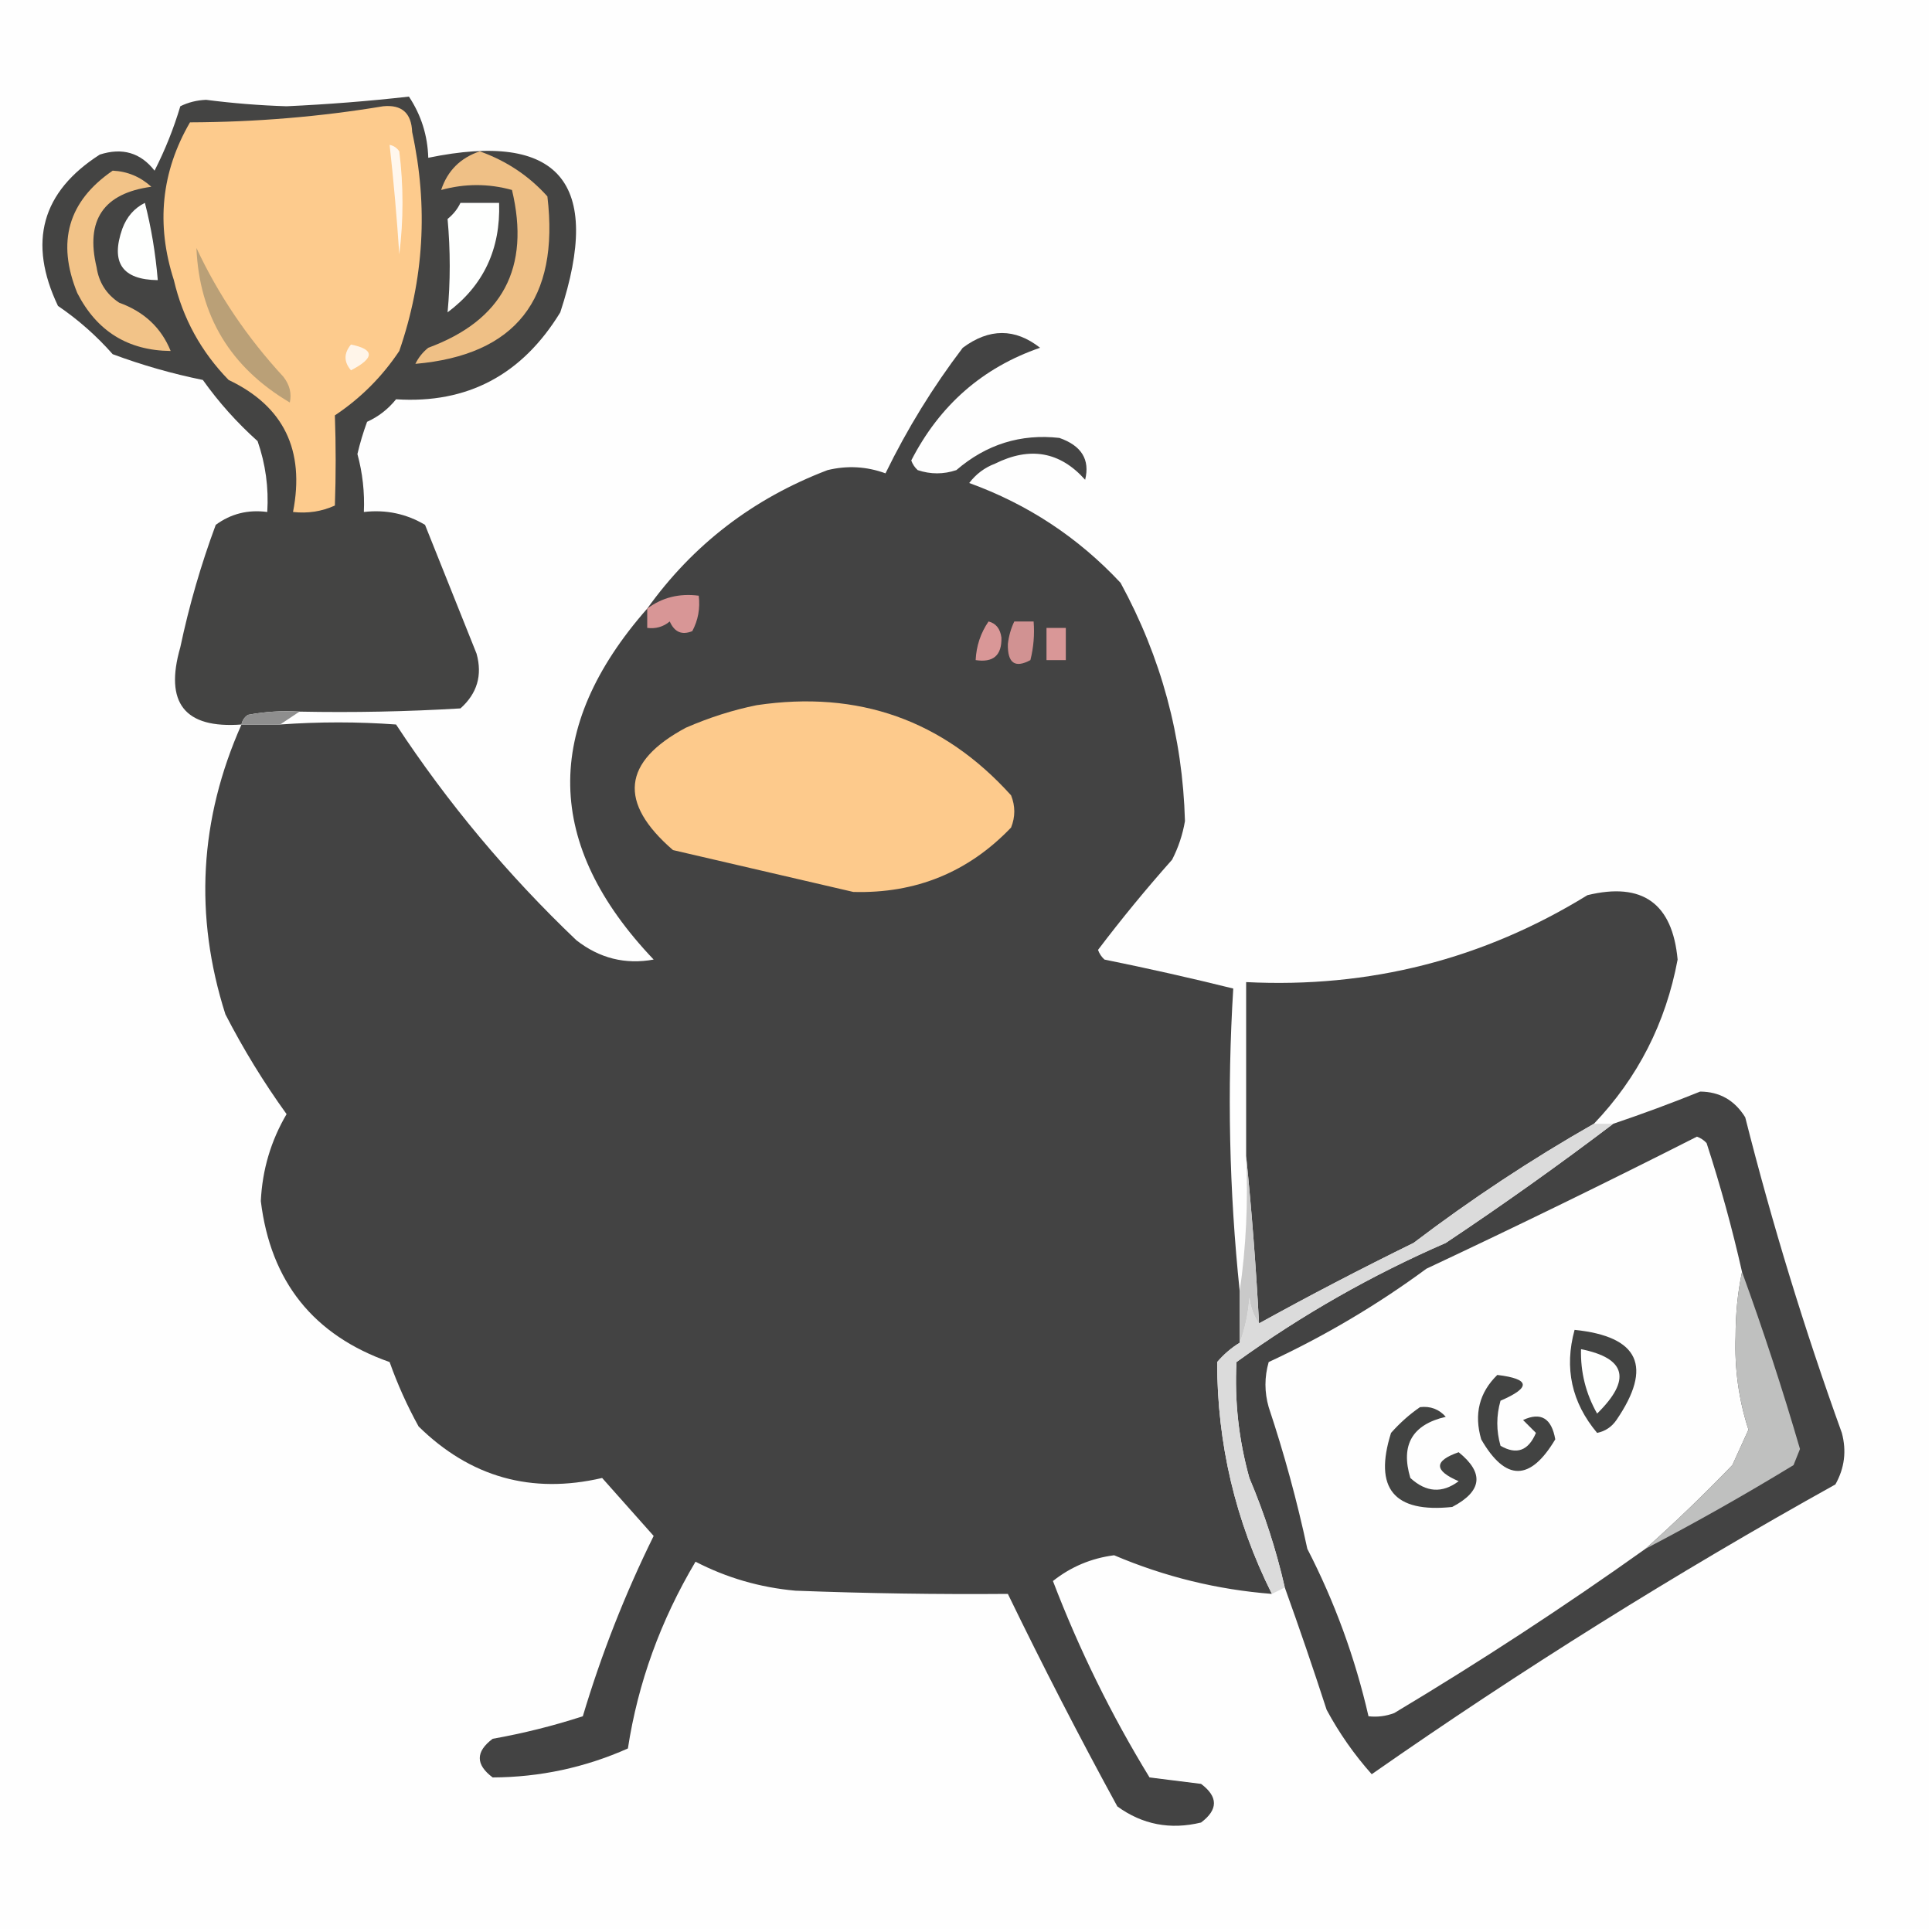
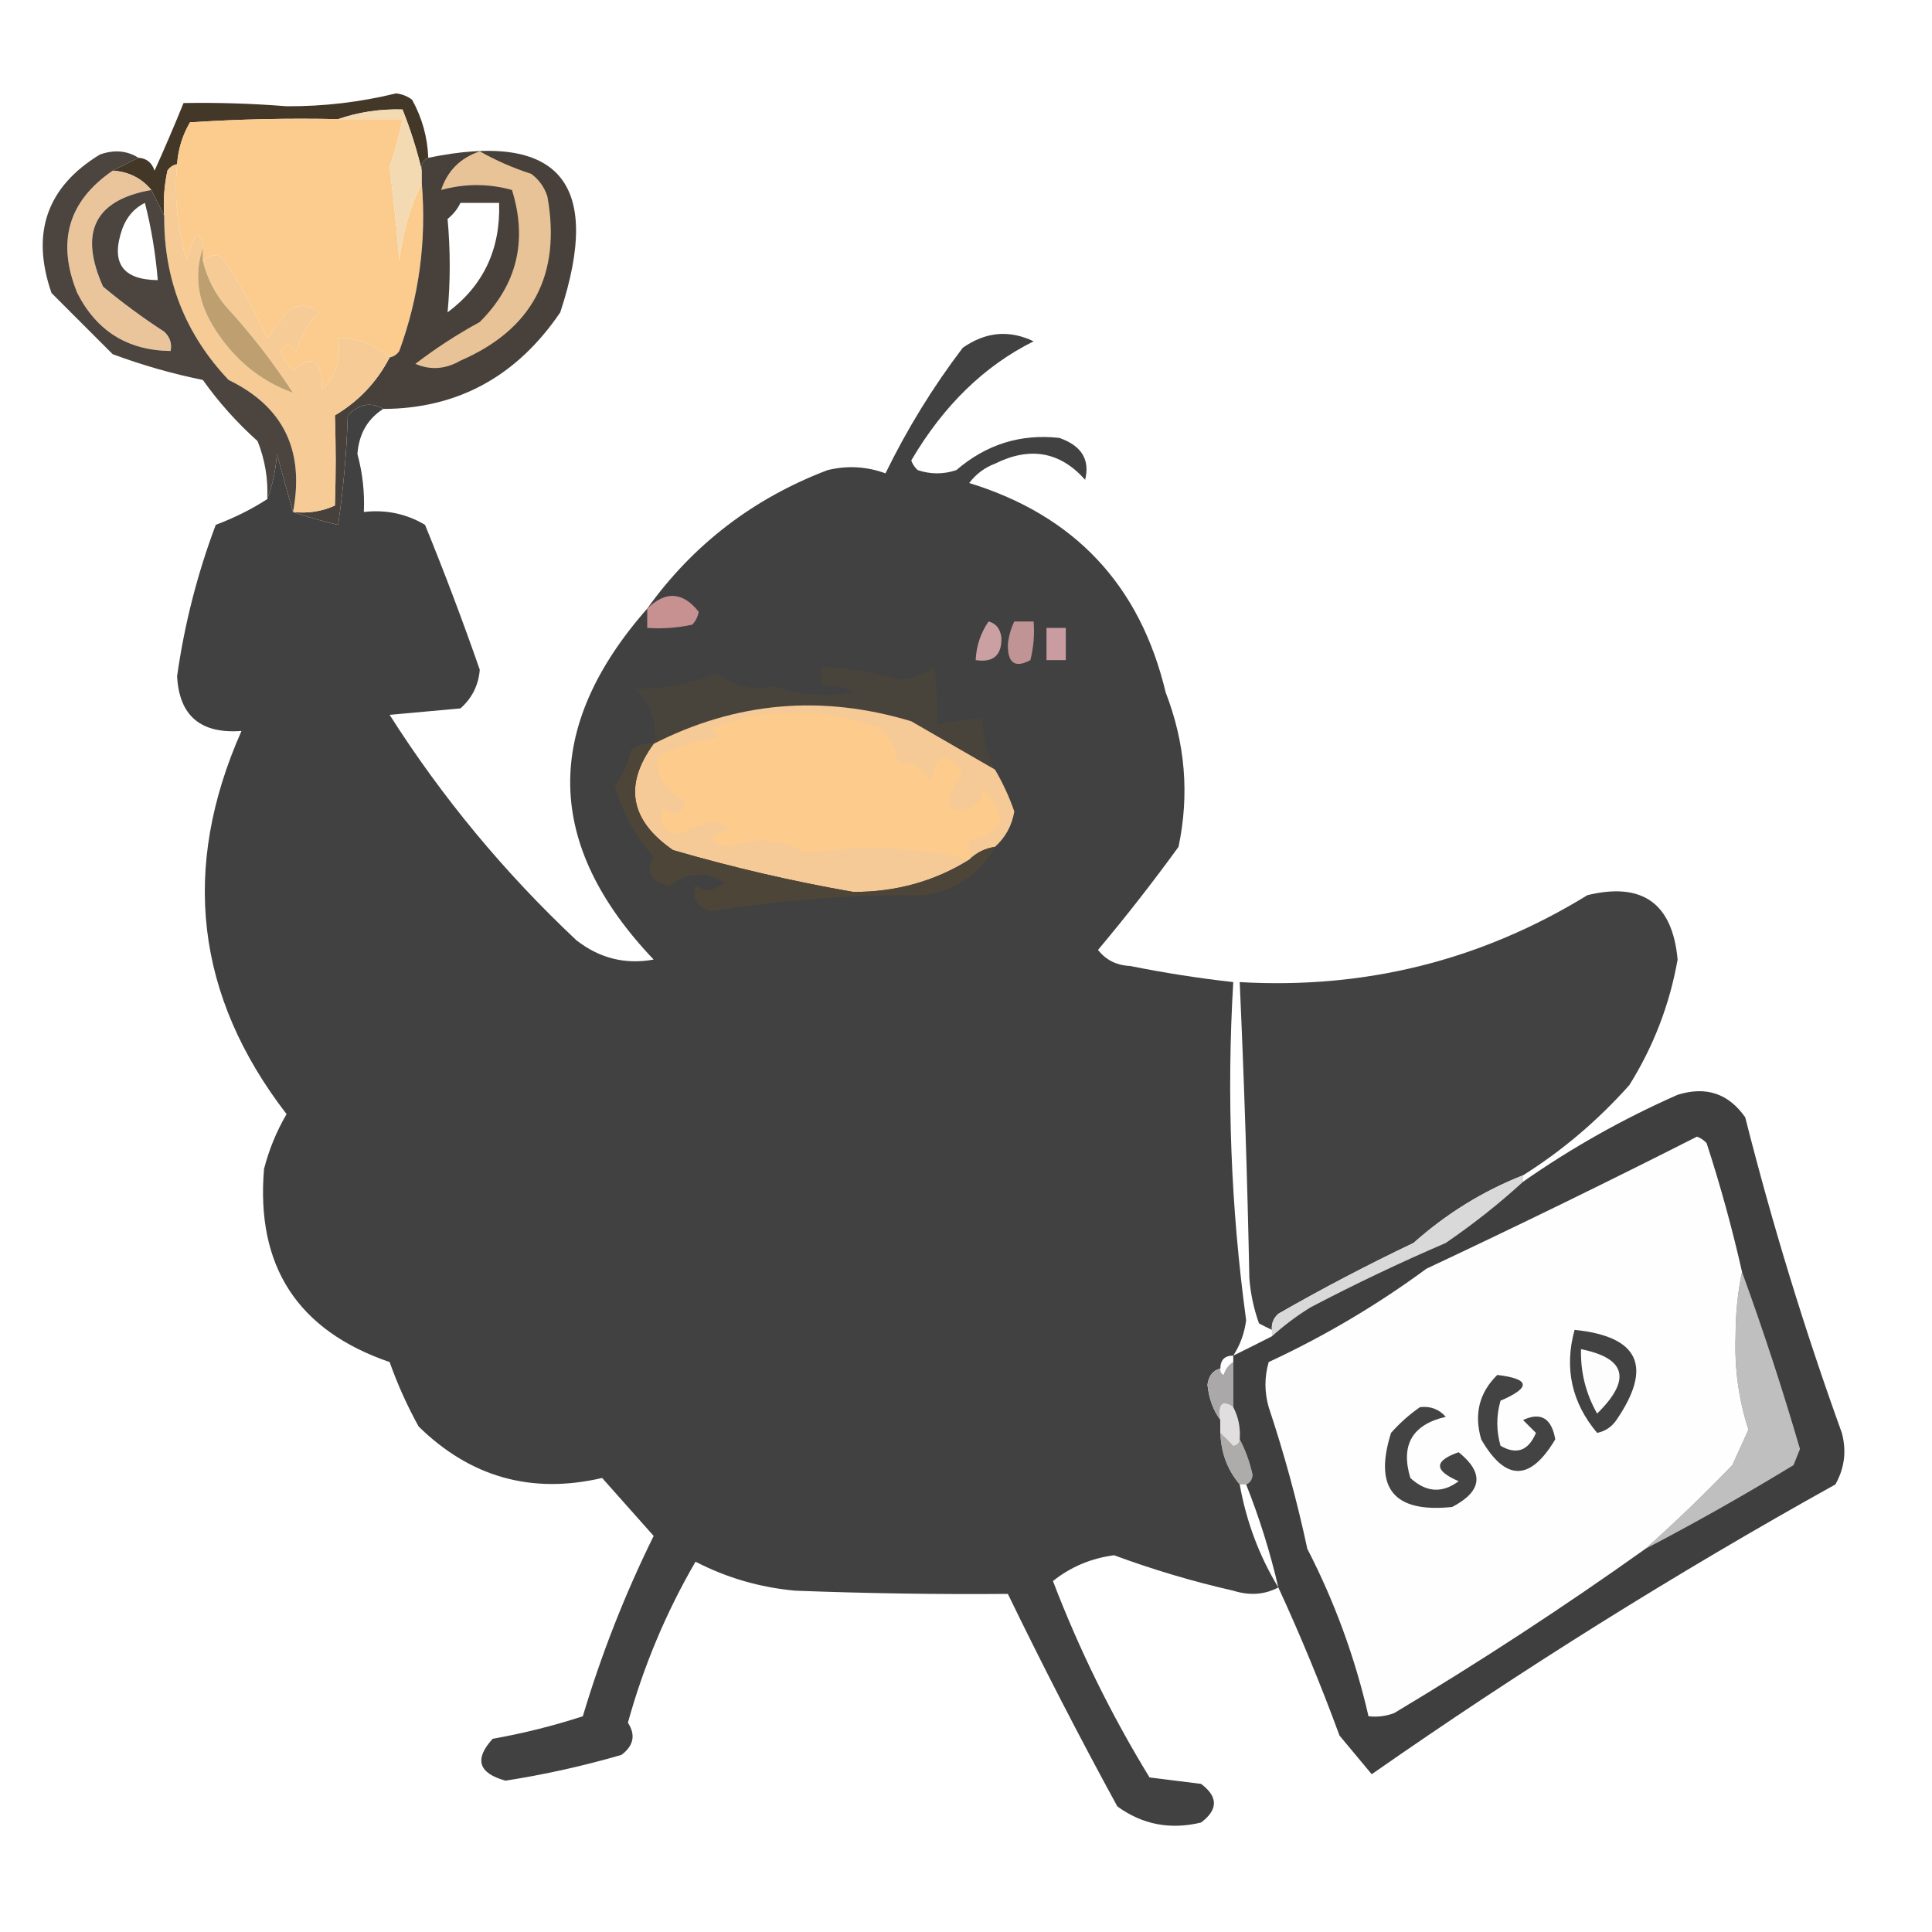
<svg xmlns="http://www.w3.org/2000/svg" version="1.1" width="300px" height="300px" style="shape-rendering:geometricPrecision; text-rendering:geometricPrecision; image-rendering:optimizeQuality; fill-rule:evenodd; clip-rule:evenodd">
  <g>
-     <path style="opacity:1" fill="#fefefe" d="M -0.5,-0.5 C 99.5,-0.5 199.5,-0.5 299.5,-0.5C 299.5,99.5 299.5,199.5 299.5,299.5C 199.5,299.5 99.5,299.5 -0.5,299.5C -0.5,199.5 -0.5,99.5 -0.5,-0.5 Z" />
+     <path style="opacity:1" fill="#433728" d="M 66.5,24.5 C 65.662,24.842 65.328,25.508 65.5,26.5C 64.767,23.355 63.767,20.188 62.5,17C 58.999,16.904 55.666,17.404 52.5,18.5C 44.826,18.334 37.159,18.5 29.5,19C 28.331,21.006 27.665,23.173 27.5,25.5C 26.883,25.611 26.383,25.944 26,26.5C 25.503,28.81 25.337,31.143 25.5,33.5C 24.833,32.167 24.167,30.833 23.5,29.5C 21.97,27.654 19.97,26.654 17.5,26.5C 18.833,25.833 20.167,25.167 21.5,24.5C 22.75,24.577 23.583,25.244 24,26.5C 25.577,23.009 27.077,19.509 28.5,16C 33.817,15.906 39.151,16.073 44.5,16.5C 50.252,16.532 55.918,15.866 61.5,14.5C 62.442,14.608 63.275,14.941 64,15.5C 65.549,18.312 66.382,21.312 66.5,24.5 Z" />
  </g>
  <g>
-     <path style="opacity:1" fill="#444443" d="M 46.5,110.5 C 43.813,110.336 41.146,110.503 38.5,111C 37.944,111.383 37.611,111.883 37.5,112.5C 28.672,113.161 25.505,109.161 28,100.5C 29.368,94.026 31.202,87.692 33.5,81.5C 35.851,79.771 38.518,79.104 41.5,79.5C 41.737,75.727 41.237,72.06 40,68.5C 36.796,65.631 33.963,62.465 31.5,59C 26.738,58.033 22.071,56.699 17.5,55C 14.963,52.128 12.13,49.628 9,47.5C 4.3,37.616 6.467,29.783 15.5,24C 18.999,22.88 21.833,23.713 24,26.5C 25.637,23.284 26.97,19.95 28,16.5C 29.231,15.892 30.564,15.559 32,15.5C 36.148,16.036 40.315,16.369 44.5,16.5C 50.9,16.207 57.234,15.707 63.5,15C 65.403,17.877 66.403,21.044 66.5,24.5C 86.8,20.321 93.634,28.321 87,48.5C 81.062,58.216 72.562,62.716 61.5,62C 60.271,63.529 58.771,64.696 57,65.5C 56.399,67.137 55.899,68.803 55.5,70.5C 56.302,73.449 56.636,76.449 56.5,79.5C 59.93,79.106 63.096,79.773 66,81.5C 68.667,88.167 71.333,94.833 74,101.5C 74.93,104.85 74.097,107.683 71.5,110C 63.173,110.5 54.84,110.666 46.5,110.5 Z" />
+     <path style="opacity:1" fill="#fccb8e" d="M 52.5,18.5 C 55.833,18.5 59.167,18.5 62.5,18.5C 62.002,21.01 61.336,23.51 60.5,26C 61.12,30.82 61.62,35.653 62,40.5C 62.517,36.063 63.683,32.063 65.5,28.5C 66.234,37.443 65.067,46.109 62,54.5C 61.617,55.056 61.117,55.389 60.5,55.5C 58.312,53.493 55.645,52.493 52.5,52.5C 52.998,55.681 52.165,58.347 50,60.5C 50.069,55.92 48.569,54.92 45.5,57.5C 44.585,56.672 43.919,55.672 43.5,54.5C 44.274,53.289 45.107,53.289 46,54.5C 46.703,52.22 47.869,50.22 49.5,48.5C 47.833,47.167 46.167,47.167 44.5,48.5C 43.5,49.833 42.5,51.167 41.5,52.5C 39.8,48.773 37.8,45.106 35.5,41.5C 34.472,39.42 33.139,39.086 31.5,40.5C 31.5,39.833 31.5,39.167 31.5,38.5C 31.631,37.624 31.297,36.957 30.5,36.5C 29.719,37.729 29.219,39.062 29,40.5C 27.534,35.47 27.034,30.47 27.5,25.5C 27.665,23.173 28.331,21.006 29.5,19C 37.159,18.5 44.826,18.334 52.5,18.5 Z" />
  </g>
  <g>
-     <path style="opacity:1" fill="#fdcb8d" d="M 59.5,16.5 C 62.388,16.22 63.888,17.553 64,20.5C 66.507,32.047 65.84,43.38 62,54.5C 59.333,58.5 56,61.833 52,64.5C 52.164,69.155 52.164,73.821 52,78.5C 49.959,79.423 47.792,79.756 45.5,79.5C 47.376,69.892 44.043,63.059 35.5,59C 31.222,54.609 28.389,49.443 27,43.5C 24.206,34.844 25.039,26.677 29.5,19C 39.722,18.96 49.722,18.127 59.5,16.5 Z" />
+     <path style="opacity:1" fill="#f3dab2" d="M 65.5,26.5 C 65.5,27.167 65.5,27.833 65.5,28.5C 63.683,32.063 62.517,36.063 62,40.5C 61.62,35.653 61.12,30.82 60.5,26C 61.336,23.51 62.002,21.01 62.5,18.5C 59.167,18.5 55.833,18.5 52.5,18.5C 55.666,17.404 58.999,16.904 62.5,17C 63.767,20.188 64.767,23.355 65.5,26.5 Z" />
  </g>
  <g>
-     <path style="opacity:1" fill="#efc086" d="M 74.5,23.5 C 78.648,24.982 82.148,27.315 85,30.5C 86.896,46.476 80.063,55.143 64.5,56.5C 64.977,55.522 65.643,54.689 66.5,54C 78.047,49.742 82.381,41.575 79.5,29.5C 75.866,28.489 72.199,28.489 68.5,29.5C 69.487,26.513 71.487,24.513 74.5,23.5 Z" />
+     <path style="opacity:0.992" fill="#474039" d="M 59.5,63.5 C 57.623,62.375 55.79,62.709 54,64.5C 53.83,70.196 53.33,75.862 52.5,81.5C 50.018,80.933 47.684,80.266 45.5,79.5C 47.792,79.756 49.959,79.423 52,78.5C 52.164,73.821 52.164,69.155 52,64.5C 55.714,62.287 58.547,59.287 60.5,55.5C 61.117,55.389 61.617,55.056 62,54.5C 65.067,46.109 66.234,37.443 65.5,28.5C 65.5,27.833 65.5,27.167 65.5,26.5C 65.328,25.508 65.662,24.842 66.5,24.5C 86.8,20.321 93.634,28.321 87,48.5C 80.237,58.456 71.07,63.456 59.5,63.5 Z M 71.5,31.5 C 73.5,31.5 75.5,31.5 77.5,31.5C 77.745,38.671 75.079,44.337 69.5,48.5C 69.945,43.72 69.945,38.887 69.5,34C 70.38,33.292 71.047,32.458 71.5,31.5 Z" />
  </g>
  <g>
-     <path style="opacity:1" fill="#f2c388" d="M 17.5,26.5 C 19.783,26.608 21.783,27.441 23.5,29C 16.076,30.009 13.243,34.175 15,41.5C 15.346,43.848 16.512,45.681 18.5,47C 22.381,48.401 25.047,50.901 26.5,54.5C 19.869,54.433 15.036,51.433 12,45.5C 8.763,37.56 10.596,31.227 17.5,26.5 Z" />
+     <path style="opacity:1" fill="#e9c398" d="M 74.5,23.5 C 77.024,24.927 79.69,26.094 82.5,27C 83.701,27.902 84.535,29.069 85,30.5C 87.177,42.65 82.677,51.15 71.5,56C 69.17,57.345 66.837,57.512 64.5,56.5C 67.626,54.098 70.96,51.931 74.5,50C 80.28,44.222 81.947,37.389 79.5,29.5C 75.866,28.489 72.199,28.489 68.5,29.5C 69.487,26.513 71.487,24.513 74.5,23.5 Z" />
  </g>
  <g>
-     <path style="opacity:1" fill="#fff7ed" d="M 60.5,22.5 C 61.117,22.611 61.617,22.944 62,23.5C 62.667,28.833 62.667,34.167 62,39.5C 61.627,33.811 61.127,28.145 60.5,22.5 Z" />
+     <path style="opacity:1" fill="#eac59b" d="M 17.5,26.5 C 19.97,26.654 21.97,27.654 23.5,29.5C 14.723,31.051 12.223,36.051 16,44.5C 19.026,47.026 22.193,49.36 25.5,51.5C 26.386,52.325 26.719,53.325 26.5,54.5C 19.848,54.424 15.015,51.424 12,45.5C 8.763,37.56 10.596,31.227 17.5,26.5 Z" />
  </g>
  <g>
-     <path style="opacity:1" fill="#fefffe" d="M 22.5,31.5 C 23.482,35.316 24.149,39.316 24.5,43.5C 18.977,43.438 17.144,40.771 19,35.5C 19.69,33.65 20.856,32.316 22.5,31.5 Z" />
+     <path style="opacity:1" fill="#f6cb95" d="M 27.5,25.5 C 27.034,30.47 27.534,35.47 29,40.5C 29.219,39.062 29.719,37.729 30.5,36.5C 31.297,36.957 31.631,37.624 31.5,38.5C 30.147,42.556 30.647,46.556 33,50.5C 36.078,55.602 40.245,59.102 45.5,61C 42.382,56.214 38.882,51.714 35,47.5C 33.295,45.423 32.128,43.09 31.5,40.5C 33.139,39.086 34.472,39.42 35.5,41.5C 37.8,45.106 39.8,48.773 41.5,52.5C 42.5,51.167 43.5,49.833 44.5,48.5C 46.167,47.167 47.833,47.167 49.5,48.5C 47.869,50.22 46.703,52.22 46,54.5C 45.107,53.289 44.274,53.289 43.5,54.5C 43.919,55.672 44.585,56.672 45.5,57.5C 48.569,54.92 50.069,55.92 50,60.5C 52.165,58.347 52.998,55.681 52.5,52.5C 55.645,52.493 58.312,53.493 60.5,55.5C 58.547,59.287 55.714,62.287 52,64.5C 52.164,69.155 52.164,73.821 52,78.5C 49.959,79.423 47.792,79.756 45.5,79.5C 47.326,69.945 43.993,63.112 35.5,59C 28.757,51.881 25.424,43.381 25.5,33.5C 25.337,31.143 25.503,28.81 26,26.5C 26.383,25.944 26.883,25.611 27.5,25.5 Z" />
  </g>
  <g>
-     <path style="opacity:1" fill="#fefffe" d="M 71.5,31.5 C 73.5,31.5 75.5,31.5 77.5,31.5C 77.745,38.671 75.079,44.337 69.5,48.5C 69.945,43.72 69.945,38.887 69.5,34C 70.38,33.292 71.047,32.458 71.5,31.5 Z" />
+     <path style="opacity:1" fill="#be9f6f" d="M 31.5,38.5 C 31.5,39.167 31.5,39.833 31.5,40.5C 32.128,43.09 33.295,45.423 35,47.5C 38.882,51.714 42.382,56.214 45.5,61C 40.245,59.102 36.078,55.602 33,50.5C 30.647,46.556 30.147,42.556 31.5,38.5 Z" />
  </g>
  <g>
-     <path style="opacity:1" fill="#baa077" d="M 30.5,38.5 C 33.892,45.759 38.392,52.426 44,58.5C 44.982,59.759 45.315,61.092 45,62.5C 35.782,57.051 30.949,49.051 30.5,38.5 Z" />
+     <path style="opacity:0.973" fill="#47403a" d="M 21.5,24.5 C 20.167,25.167 18.833,25.833 17.5,26.5C 10.596,31.227 8.763,37.56 12,45.5C 15.015,51.424 19.848,54.424 26.5,54.5C 26.719,53.325 26.386,52.325 25.5,51.5C 22.193,49.36 19.026,47.026 16,44.5C 12.223,36.051 14.723,31.051 23.5,29.5C 24.167,30.833 24.833,32.167 25.5,33.5C 25.424,43.381 28.757,51.881 35.5,59C 43.993,63.112 47.326,69.945 45.5,79.5C 44.675,76.628 43.841,73.628 43,70.5C 42.814,73.036 42.314,75.369 41.5,77.5C 41.649,74.393 41.149,71.393 40,68.5C 36.796,65.631 33.963,62.465 31.5,59C 26.738,58.033 22.071,56.699 17.5,55C 14.279,51.779 11.113,48.613 8,45.5C 4.767,36.194 7.267,29.027 15.5,24C 17.712,23.211 19.712,23.378 21.5,24.5 Z M 22.5,31.5 C 23.482,35.316 24.149,39.316 24.5,43.5C 18.977,43.438 17.144,40.771 19,35.5C 19.69,33.65 20.856,32.316 22.5,31.5 Z" />
  </g>
  <g>
-     <path style="opacity:1" fill="#434343" d="M 192.5,200.5 C 192.5,203.167 192.5,205.833 192.5,208.5C 191.206,209.29 190.039,210.29 189,211.5C 189.002,224.173 191.835,236.173 197.5,247.5C 189.013,246.838 180.846,244.838 173,241.5C 169.446,241.961 166.28,243.294 163.5,245.5C 167.572,256.144 172.572,266.31 178.5,276C 181.167,276.333 183.833,276.667 186.5,277C 189.167,279 189.167,281 186.5,283C 181.725,284.159 177.392,283.326 173.5,280.5C 167.578,269.657 161.911,258.657 156.5,247.5C 145.615,247.59 134.615,247.424 123.5,247C 118.012,246.504 112.845,245.004 108,242.5C 102.561,251.665 99.061,261.332 97.5,271.5C 90.831,274.467 83.831,275.967 76.5,276C 73.833,274 73.833,272 76.5,270C 81.264,269.152 85.931,267.985 90.5,266.5C 93.38,256.862 97.046,247.528 101.5,238.5C 98.833,235.5 96.167,232.5 93.5,229.5C 82.53,232.049 73.03,229.383 65,221.5C 63.223,218.28 61.723,214.947 60.5,211.5C 48.687,207.347 42.02,199.014 40.5,186.5C 40.731,181.644 42.064,177.144 44.5,173C 40.964,168.1 37.797,162.934 35,157.5C 30.124,142.207 30.957,127.207 37.5,112.5C 39.5,112.5 41.5,112.5 43.5,112.5C 49.556,112.066 55.556,112.066 61.5,112.5C 69.516,124.69 78.849,135.856 89.5,146C 93.091,148.805 97.091,149.805 101.5,149C 84.558,131.198 84.225,113.031 100.5,94.5C 107.607,84.575 116.94,77.408 128.5,73C 131.562,72.258 134.562,72.425 137.5,73.5C 140.873,66.582 144.873,60.082 149.5,54C 153.614,50.949 157.614,50.949 161.5,54C 152.576,57.08 145.91,62.914 141.5,71.5C 141.709,72.086 142.043,72.586 142.5,73C 144.5,73.667 146.5,73.667 148.5,73C 153.159,68.995 158.493,67.328 164.5,68C 167.939,69.202 169.273,71.369 168.5,74.5C 164.612,70.128 159.946,69.295 154.5,72C 152.884,72.615 151.551,73.615 150.5,75C 159.585,78.291 167.419,83.458 174,90.5C 180.31,102.075 183.643,114.409 184,127.5C 183.64,129.608 182.973,131.608 182,133.5C 177.978,138.021 174.144,142.688 170.5,147.5C 170.709,148.086 171.043,148.586 171.5,149C 178.224,150.363 184.891,151.863 191.5,153.5C 190.531,169.18 190.864,184.847 192.5,200.5 Z" />
+     <path style="opacity:1" fill="#414141" d="M 191.5,210.5 C 190.167,210.5 189.5,211.167 189.5,212.5C 188.351,212.791 187.684,213.624 187.5,215C 187.701,217.111 188.367,218.945 189.5,220.5C 189.5,221.167 189.5,221.833 189.5,222.5C 189.597,225.594 190.597,228.26 192.5,230.5C 193.536,236.285 195.536,241.618 198.5,246.5C 196.372,247.629 194.039,247.796 191.5,247C 185.206,245.568 179.039,243.735 173,241.5C 169.446,241.961 166.28,243.294 163.5,245.5C 167.572,256.144 172.572,266.31 178.5,276C 181.167,276.333 183.833,276.667 186.5,277C 189.167,279 189.167,281 186.5,283C 181.725,284.159 177.392,283.326 173.5,280.5C 167.578,269.657 161.911,258.657 156.5,247.5C 145.615,247.59 134.615,247.424 123.5,247C 118.012,246.504 112.845,245.004 108,242.5C 103.433,250.363 99.933,258.696 97.5,267.5C 98.734,269.398 98.401,271.065 96.5,272.5C 90.594,274.215 84.594,275.548 78.5,276.5C 74.278,275.339 73.612,273.172 76.5,270C 81.264,269.152 85.931,267.985 90.5,266.5C 93.38,256.862 97.046,247.528 101.5,238.5C 98.833,235.5 96.167,232.5 93.5,229.5C 82.53,232.049 73.03,229.383 65,221.5C 63.223,218.28 61.723,214.947 60.5,211.5C 46.217,206.609 39.717,196.609 41,181.5C 41.785,178.471 42.952,175.638 44.5,173C 30.365,154.663 28.032,134.829 37.5,113.5C 31.156,113.979 27.822,111.145 27.5,105C 28.638,96.947 30.638,89.114 33.5,81.5C 36.441,80.387 39.108,79.054 41.5,77.5C 42.314,75.369 42.814,73.036 43,70.5C 43.841,73.628 44.675,76.628 45.5,79.5C 47.684,80.266 50.018,80.933 52.5,81.5C 53.33,75.862 53.83,70.196 54,64.5C 55.79,62.709 57.623,62.375 59.5,63.5C 57.068,65.058 55.734,67.391 55.5,70.5C 56.302,73.449 56.636,76.449 56.5,79.5C 59.93,79.106 63.096,79.773 66,81.5C 69.034,88.936 71.867,96.436 74.5,104C 74.297,106.406 73.297,108.406 71.5,110C 67.833,110.333 64.167,110.667 60.5,111C 68.658,123.833 78.325,135.5 89.5,146C 93.091,148.805 97.091,149.805 101.5,149C 84.558,131.198 84.225,113.031 100.5,94.5C 107.607,84.575 116.94,77.408 128.5,73C 131.562,72.258 134.562,72.425 137.5,73.5C 140.873,66.582 144.873,60.082 149.5,54C 153.053,51.517 156.719,51.184 160.5,53C 152.842,56.807 146.508,62.974 141.5,71.5C 141.709,72.086 142.043,72.586 142.5,73C 144.5,73.667 146.5,73.667 148.5,73C 153.159,68.995 158.493,67.328 164.5,68C 167.939,69.202 169.273,71.369 168.5,74.5C 164.612,70.128 159.946,69.295 154.5,72C 152.884,72.615 151.551,73.615 150.5,75C 166.866,80.032 177.033,90.866 181,107.5C 184.047,115.366 184.714,123.366 183,131.5C 179.024,136.977 174.858,142.31 170.5,147.5C 171.714,149.069 173.381,149.902 175.5,150C 180.806,151.067 186.139,151.901 191.5,152.5C 190.458,170.046 191.125,187.546 193.5,205C 193.242,207.009 192.575,208.843 191.5,210.5 Z" />
  </g>
  <g>
-     <path style="opacity:1" fill="#fff5e9" d="M 54.5,53.5 C 58.193,54.247 58.193,55.58 54.5,57.5C 53.374,56.192 53.374,54.858 54.5,53.5 Z" />
+     <path style="opacity:1" fill="#48443c" d="M 154.5,119.5 C 150.222,117.023 145.888,114.523 141.5,112C 127.629,107.804 114.295,108.971 101.5,115.5C 102.125,112.03 101.125,109.196 98.5,107C 103.022,106.951 107.356,106.118 111.5,104.5C 114.123,106.654 116.956,107.321 120,106.5C 124.12,107.924 128.287,108.258 132.5,107.5C 130.955,106.548 129.288,106.215 127.5,106.5C 127.5,105.5 127.5,104.5 127.5,103.5C 131.635,103.679 135.635,104.345 139.5,105.5C 141.641,105.387 143.475,104.72 145,103.5C 145.498,106.482 145.665,109.482 145.5,112.5C 147.806,112.007 150.139,111.674 152.5,111.5C 152.56,114.341 153.226,117.007 154.5,119.5 Z" />
  </g>
  <g>
-     <path style="opacity:1" fill="#d89696" d="M 100.5,94.5 C 102.82,92.774 105.487,92.107 108.5,92.5C 108.739,94.467 108.406,96.3 107.5,98C 105.892,98.658 104.725,98.158 104,96.5C 102.989,97.337 101.822,97.67 100.5,97.5C 100.5,96.5 100.5,95.5 100.5,94.5 Z" />
+     <path style="opacity:1" fill="#c99ca2" d="M 162.5,97.5 C 163.5,97.5 164.5,97.5 165.5,97.5C 165.5,99.167 165.5,100.833 165.5,102.5C 164.5,102.5 163.5,102.5 162.5,102.5C 162.5,100.833 162.5,99.167 162.5,97.5 Z" />
  </g>
  <g>
-     <path style="opacity:1" fill="#d99797" d="M 153.5,96.5 C 154.649,96.791 155.316,97.624 155.5,99C 155.576,101.756 154.243,102.923 151.5,102.5C 151.604,100.297 152.27,98.297 153.5,96.5 Z" />
+     <path style="opacity:1" fill="#cba0a2" d="M 153.5,96.5 C 154.649,96.791 155.316,97.624 155.5,99C 155.576,101.756 154.243,102.923 151.5,102.5C 151.604,100.297 152.27,98.297 153.5,96.5 Z" />
  </g>
  <g>
-     <path style="opacity:1" fill="#d19292" d="M 157.5,96.5 C 158.5,96.5 159.5,96.5 160.5,96.5C 160.662,98.527 160.495,100.527 160,102.5C 157.605,103.798 156.438,102.965 156.5,100C 156.648,98.744 156.982,97.577 157.5,96.5 Z" />
+     <path style="opacity:1" fill="#c09494" d="M 157.5,96.5 C 158.5,96.5 159.5,96.5 160.5,96.5C 160.662,98.527 160.495,100.527 160,102.5C 157.605,103.798 156.438,102.965 156.5,100C 156.648,98.744 156.982,97.577 157.5,96.5 Z" />
  </g>
  <g>
-     <path style="opacity:1" fill="#d99797" d="M 162.5,97.5 C 163.5,97.5 164.5,97.5 165.5,97.5C 165.5,99.167 165.5,100.833 165.5,102.5C 164.5,102.5 163.5,102.5 162.5,102.5C 162.5,100.833 162.5,99.167 162.5,97.5 Z" />
+     <path style="opacity:1" fill="#c79091" d="M 100.5,94.5 C 103.357,91.715 106.024,91.882 108.5,95C 108.355,95.772 108.022,96.439 107.5,97C 105.19,97.497 102.857,97.663 100.5,97.5C 100.5,96.5 100.5,95.5 100.5,94.5 Z" />
  </g>
  <g>
-     <path style="opacity:1" fill="#fdca8c" d="M 117.5,109.5 C 133.301,107.153 146.468,111.82 157,123.5C 157.667,125.167 157.667,126.833 157,128.5C 150.363,135.438 142.197,138.771 132.5,138.5C 123.194,136.341 113.861,134.174 104.5,132C 95.965,124.618 96.632,118.285 106.5,113C 110.161,111.407 113.828,110.241 117.5,109.5 Z" />
+     <path style="opacity:1" fill="#f5ca96" d="M 154.5,119.5 C 155.71,121.552 156.71,123.718 157.5,126C 157.137,128.192 156.137,130.026 154.5,131.5C 152.938,131.733 151.605,132.4 150.5,133.5C 145.098,136.858 139.098,138.524 132.5,138.5C 123.058,136.854 113.725,134.687 104.5,132C 97.825,127.396 96.825,121.896 101.5,115.5C 114.295,108.971 127.629,107.804 141.5,112C 145.888,114.523 150.222,117.023 154.5,119.5 Z" />
  </g>
  <g>
-     <path style="opacity:1" fill="#8e8e8e" d="M 46.5,110.5 C 45.5,111.167 44.5,111.833 43.5,112.5C 41.5,112.5 39.5,112.5 37.5,112.5C 37.611,111.883 37.944,111.383 38.5,111C 41.146,110.503 43.813,110.336 46.5,110.5 Z" />
+     <path style="opacity:1" fill="#fdcb8c" d="M 150.5,133.5 C 142.033,131.468 133.533,131.135 125,132.5C 121.354,130.273 117.521,129.94 113.5,131.5C 109.743,130.948 109.743,129.948 113.5,128.5C 112.667,128.167 111.833,127.833 111,127.5C 109.072,127.933 107.239,128.6 105.5,129.5C 102.918,129.253 102.085,127.92 103,125.5C 104.545,126.821 105.711,126.488 106.5,124.5C 103.44,122.981 101.94,120.648 102,117.5C 104.908,115.975 108.074,114.975 111.5,114.5C 111.291,113.914 110.957,113.414 110.5,113C 119.279,109.871 127.946,109.871 136.5,113C 138.174,114.506 139.174,116.339 139.5,118.5C 141.912,118.244 143.579,119.244 144.5,121.5C 145.289,116.947 146.956,116.447 149.5,120C 148.115,121.597 147.449,123.43 147.5,125.5C 150.794,126.053 152.46,125.053 152.5,122.5C 156.822,126.545 156.156,129.212 150.5,130.5C 150.5,131.5 150.5,132.5 150.5,133.5 Z" />
  </g>
  <g>
-     <path style="opacity:1" fill="#434343" d="M 247.5,174.5 C 237.795,180.026 228.462,186.192 219.5,193C 211.359,196.994 203.359,201.161 195.5,205.5C 195.029,196.67 194.362,188.004 193.5,179.5C 193.5,170.5 193.5,161.5 193.5,152.5C 212.662,153.46 230.329,148.96 246.5,139C 255.029,136.931 259.695,140.264 260.5,149C 258.66,158.847 254.327,167.347 247.5,174.5 Z" />
+     <path style="opacity:1" fill="#4e4539" d="M 101.5,115.5 C 96.825,121.896 97.825,127.396 104.5,132C 113.725,134.687 123.058,136.854 132.5,138.5C 139.098,138.524 145.098,136.858 150.5,133.5C 151.605,132.4 152.938,131.733 154.5,131.5C 152.06,135.77 148.393,138.27 143.5,139C 132.319,138.885 121.319,139.718 110.5,141.5C 108.276,140.919 107.443,139.586 108,137.5C 109.507,138.535 111.007,138.368 112.5,137C 109.678,135.227 106.845,135.394 104,137.5C 101.03,136.978 100.196,135.478 101.5,133C 98.654,129.871 96.654,126.205 95.5,122C 96.713,120.37 97.546,118.536 98,116.5C 99.011,115.663 100.178,115.33 101.5,115.5 Z" />
  </g>
  <g>
-     <path style="opacity:1" fill="#434343" d="M 199.5,246.5 C 198.179,240.703 196.346,235.037 194,229.5C 192.35,223.581 191.683,217.581 192,211.5C 202.166,204.167 212.999,198 224.5,193C 233.409,187.057 242.076,180.89 250.5,174.5C 255.092,172.948 259.592,171.281 264,169.5C 267.033,169.519 269.367,170.852 271,173.5C 275.195,190.086 280.195,206.419 286,222.5C 286.755,225.303 286.422,227.97 285,230.5C 260.223,244.281 236.223,259.281 213,275.5C 210.277,272.443 207.944,269.11 206,265.5C 203.924,259.106 201.758,252.773 199.5,246.5 Z" />
+     <path style="opacity:0.998" fill="#424242" d="M 236.5,182.5 C 230.264,184.958 224.597,188.458 219.5,193C 212.342,196.412 205.342,200.078 198.5,204C 197.748,204.671 197.414,205.504 197.5,206.5C 196.85,206.196 196.183,205.863 195.5,205.5C 194.686,203.234 194.186,200.9 194,198.5C 193.693,183.154 193.193,167.821 192.5,152.5C 212.017,153.621 230.017,149.121 246.5,139C 255.029,136.931 259.695,140.264 260.5,149C 259.263,155.977 256.763,162.477 253,168.5C 248.078,174.016 242.578,178.682 236.5,182.5 Z" />
+   </g>
+   <g>
+     <path style="opacity:1" fill="#d9d9d9" d="M 236.5,182.5 C 236.5,182.833 236.5,183.167 236.5,183.5C 232.821,186.868 228.821,190.035 224.5,193C 217.379,196.061 210.379,199.394 203.5,203C 201.34,204.332 199.34,205.832 197.5,207.5C 197.5,207.167 197.5,206.833 197.5,206.5C 197.414,205.504 197.748,204.671 198.5,204C 205.342,200.078 212.342,196.412 219.5,193C 224.597,188.458 230.264,184.958 236.5,182.5 Z" />
+   </g>
+   <g>
+     <path style="opacity:1" fill="#aaa8a9" d="M 191.5,211.5 C 191.5,213.833 191.5,216.167 191.5,218.5C 189.797,217.34 189.131,218.007 189.5,220.5C 188.367,218.945 187.701,217.111 187.5,215C 187.684,213.624 188.351,212.791 189.5,212.5C 189.435,212.938 189.601,213.272 190,213.5C 190.278,212.584 190.778,211.918 191.5,211.5 Z" />
+   </g>
+   <g>
+     <path style="opacity:1" fill="#e1dedf" d="M 191.5,218.5 C 192.301,220.042 192.634,221.708 192.5,223.5C 192.44,224.043 192.107,224.376 191.5,224.5C 190.818,223.757 190.151,223.091 189.5,222.5C 189.5,221.833 189.5,221.167 189.5,220.5C 189.131,218.007 189.797,217.34 191.5,218.5 Z" />
+   </g>
+   <g>
+     <path style="opacity:0.69" fill="#898586" d="M 189.5,222.5 C 190.151,223.091 190.818,223.757 191.5,224.5C 192.107,224.376 192.44,224.043 192.5,223.5C 193.38,225.137 194.046,226.97 194.5,229C 194.43,229.765 194.097,230.265 193.5,230.5C 193.167,230.5 192.833,230.5 192.5,230.5C 190.597,228.26 189.597,225.594 189.5,222.5 Z" />
+   </g>
+   <g>
+     <path style="opacity:1" fill="#403f40" d="M 198.5,246.5 C 197.232,241.03 195.565,235.696 193.5,230.5C 194.097,230.265 194.43,229.765 194.5,229C 194.046,226.97 193.38,225.137 192.5,223.5C 192.634,221.708 192.301,220.042 191.5,218.5C 191.5,216.167 191.5,213.833 191.5,211.5C 191.5,211.167 191.5,210.833 191.5,210.5C 193.483,209.529 195.483,208.529 197.5,207.5C 199.34,205.832 201.34,204.332 203.5,203C 210.379,199.394 217.379,196.061 224.5,193C 228.821,190.035 232.821,186.868 236.5,183.5C 244.051,178.224 252.051,173.724 260.5,170C 264.898,168.622 268.398,169.788 271,173.5C 275.195,190.086 280.195,206.419 286,222.5C 286.755,225.303 286.422,227.97 285,230.5C 260.223,244.281 236.223,259.281 213,275.5C 211.333,273.5 209.667,271.5 208,269.5C 205.1,261.612 201.934,253.945 198.5,246.5 Z" />
+   </g>
+   <g>
+     <path style="opacity:1" fill="#bfbfbf" d="M 270.5,197.5 C 273.792,206.542 276.792,215.709 279.5,225C 279.167,225.833 278.833,226.667 278.5,227.5C 270.941,232.11 263.274,236.444 255.5,240.5C 260.131,236.37 264.631,232.037 269,227.5C 269.837,225.649 270.671,223.816 271.5,222C 269.987,217.334 269.321,212.501 269.5,207.5C 269.502,203.982 269.835,200.649 270.5,197.5 Z" />
  </g>
  <g>
    <path style="opacity:1" fill="#fefefe" d="M 270.5,197.5 C 269.835,200.649 269.502,203.982 269.5,207.5C 269.321,212.501 269.987,217.334 271.5,222C 270.671,223.816 269.837,225.649 269,227.5C 264.631,232.037 260.131,236.37 255.5,240.5C 242.907,249.474 229.907,257.974 216.5,266C 215.207,266.49 213.873,266.657 212.5,266.5C 210.416,257.414 207.25,248.747 203,240.5C 201.408,233.057 199.408,225.724 197,218.5C 196.333,216.167 196.333,213.833 197,211.5C 205.688,207.463 213.855,202.63 221.5,197C 235.621,190.369 249.621,183.536 263.5,176.5C 264.086,176.709 264.586,177.043 265,177.5C 267.149,184.098 268.982,190.764 270.5,197.5 Z" />
  </g>
  <g>
-     <path style="opacity:1" fill="#dbdbdb" d="M 247.5,174.5 C 248.5,174.5 249.5,174.5 250.5,174.5C 242.076,180.89 233.409,187.057 224.5,193C 212.999,198 202.166,204.167 192,211.5C 191.683,217.581 192.35,223.581 194,229.5C 196.346,235.037 198.179,240.703 199.5,246.5C 198.833,246.833 198.167,247.167 197.5,247.5C 191.835,236.173 189.002,224.173 189,211.5C 190.039,210.29 191.206,209.29 192.5,208.5C 193.314,206.369 193.814,204.036 194,201.5C 194.21,203.058 194.71,204.391 195.5,205.5C 203.359,201.161 211.359,196.994 219.5,193C 228.462,186.192 237.795,180.026 247.5,174.5 Z" />
+     <path style="opacity:1" fill="#434343" d="M 220.5,218.5 C 222.103,218.312 223.437,218.812 224.5,220C 219.29,221.211 217.456,224.377 219,229.5C 221.447,231.749 223.947,231.916 226.5,230C 222.639,228.343 222.639,226.843 226.5,225.5C 230.494,228.722 230.161,231.555 225.5,234C 216.45,234.953 213.283,231.12 216,222.5C 217.397,220.93 218.897,219.596 220.5,218.5 Z" />
  </g>
  <g>
-     <path style="opacity:1" fill="#bfc0bf" d="M 270.5,197.5 C 273.792,206.542 276.792,215.709 279.5,225C 279.167,225.833 278.833,226.667 278.5,227.5C 270.941,232.11 263.274,236.444 255.5,240.5C 260.131,236.37 264.631,232.037 269,227.5C 269.837,225.649 270.671,223.816 271.5,222C 269.987,217.334 269.321,212.501 269.5,207.5C 269.502,203.982 269.835,200.649 270.5,197.5 Z" />
+     <path style="opacity:1" fill="#434343" d="M 232.5,213.5 C 237.603,214.114 237.77,215.448 233,217.5C 232.333,219.833 232.333,222.167 233,224.5C 235.493,225.946 237.327,225.279 238.5,222.5C 237.833,221.833 237.167,221.167 236.5,220.5C 239.263,219.216 240.93,220.216 241.5,223.5C 237.604,230.044 233.771,230.044 230,223.5C 228.861,219.579 229.695,216.246 232.5,213.5 Z" />
  </g>
  <g>
-     <path style="opacity:1" fill="#c9c9c9" d="M 193.5,179.5 C 194.362,188.004 195.029,196.67 195.5,205.5C 194.71,204.391 194.21,203.058 194,201.5C 193.814,204.036 193.314,206.369 192.5,208.5C 192.5,205.833 192.5,203.167 192.5,200.5C 193.491,193.687 193.825,186.687 193.5,179.5 Z" />
+     <path style="opacity:1" fill="#424242" d="M 244.5,206.5 C 254.513,207.525 256.679,212.192 251,220.5C 250.261,221.574 249.261,222.241 248,222.5C 244.037,217.778 242.871,212.445 244.5,206.5 Z" />
  </g>
  <g>
-     <path style="opacity:1" fill="#424342" d="M 244.5,206.5 C 254.513,207.525 256.679,212.192 251,220.5C 250.261,221.574 249.261,222.241 248,222.5C 244.037,217.778 242.871,212.445 244.5,206.5 Z" />
-   </g>
-   <g>
-     <path style="opacity:1" fill="#fefffe" d="M 245.5,209.5 C 252.52,210.905 253.354,214.239 248,219.5C 246.241,216.392 245.408,213.059 245.5,209.5 Z" />
-   </g>
-   <g>
-     <path style="opacity:1" fill="#424342" d="M 232.5,213.5 C 237.603,214.114 237.77,215.448 233,217.5C 232.333,219.833 232.333,222.167 233,224.5C 235.493,225.946 237.327,225.279 238.5,222.5C 237.833,221.833 237.167,221.167 236.5,220.5C 239.263,219.216 240.93,220.216 241.5,223.5C 237.604,230.044 233.771,230.044 230,223.5C 228.861,219.579 229.695,216.246 232.5,213.5 Z" />
-   </g>
-   <g>
-     <path style="opacity:1" fill="#424342" d="M 220.5,218.5 C 222.103,218.312 223.437,218.812 224.5,220C 219.29,221.211 217.456,224.377 219,229.5C 221.447,231.749 223.947,231.916 226.5,230C 222.639,228.343 222.639,226.843 226.5,225.5C 230.494,228.722 230.161,231.555 225.5,234C 216.45,234.953 213.283,231.12 216,222.5C 217.397,220.93 218.897,219.596 220.5,218.5 Z" />
+     <path style="opacity:1" fill="#fdfdfd" d="M 245.5,209.5 C 252.52,210.905 253.354,214.239 248,219.5C 246.241,216.392 245.408,213.059 245.5,209.5 Z" />
  </g>
</svg>
